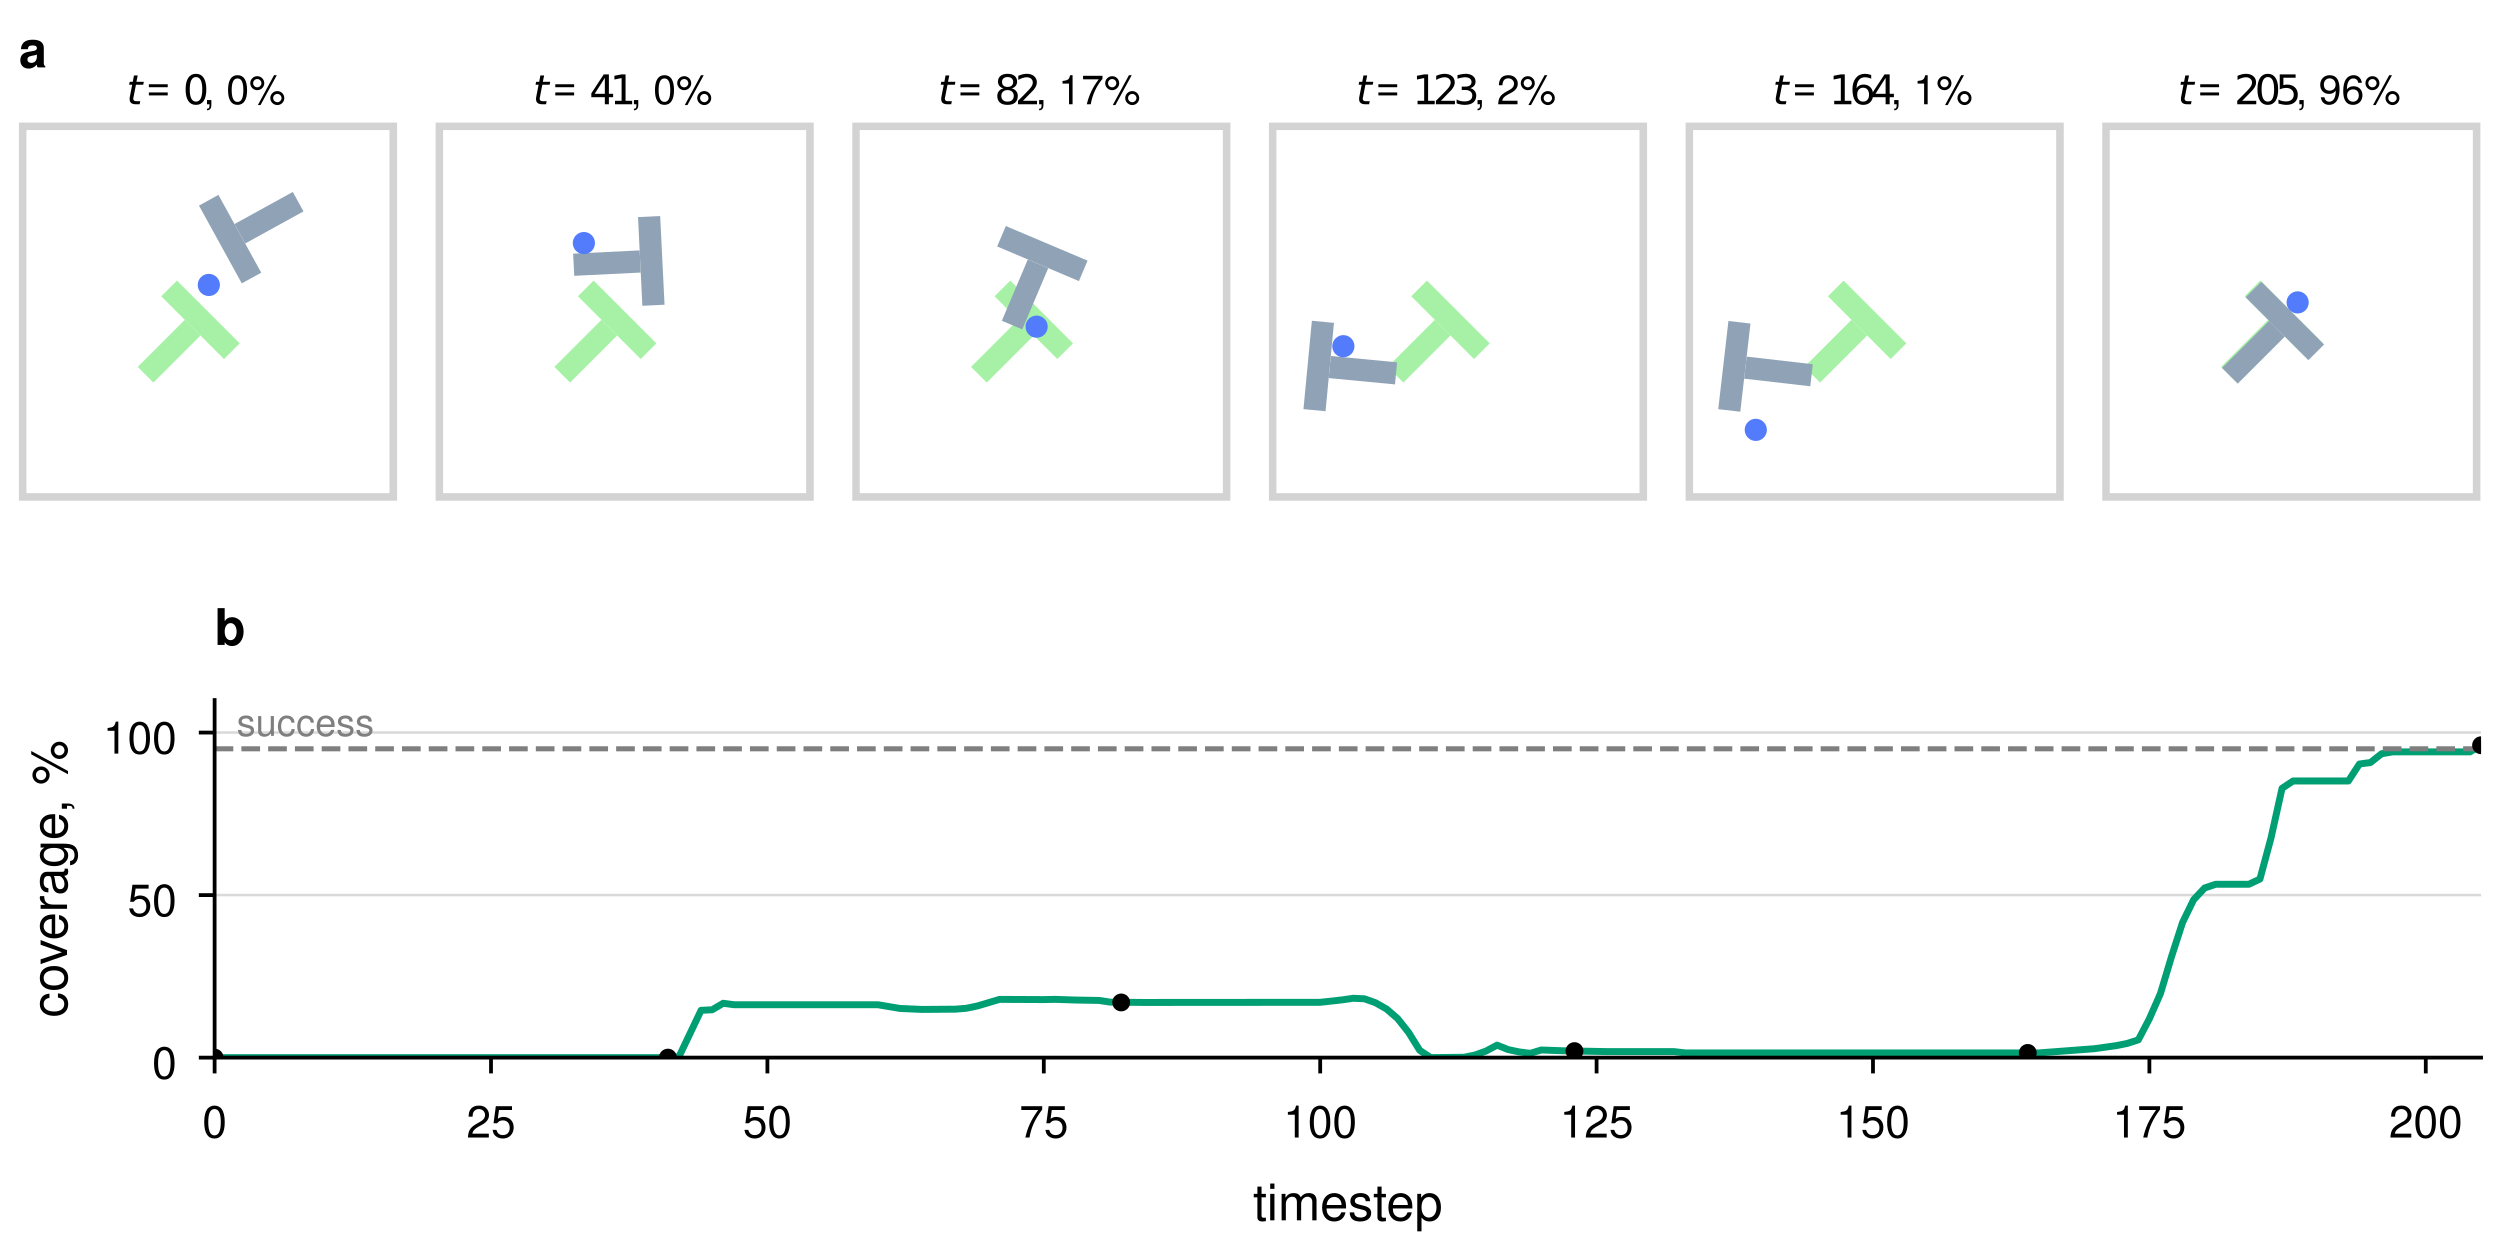
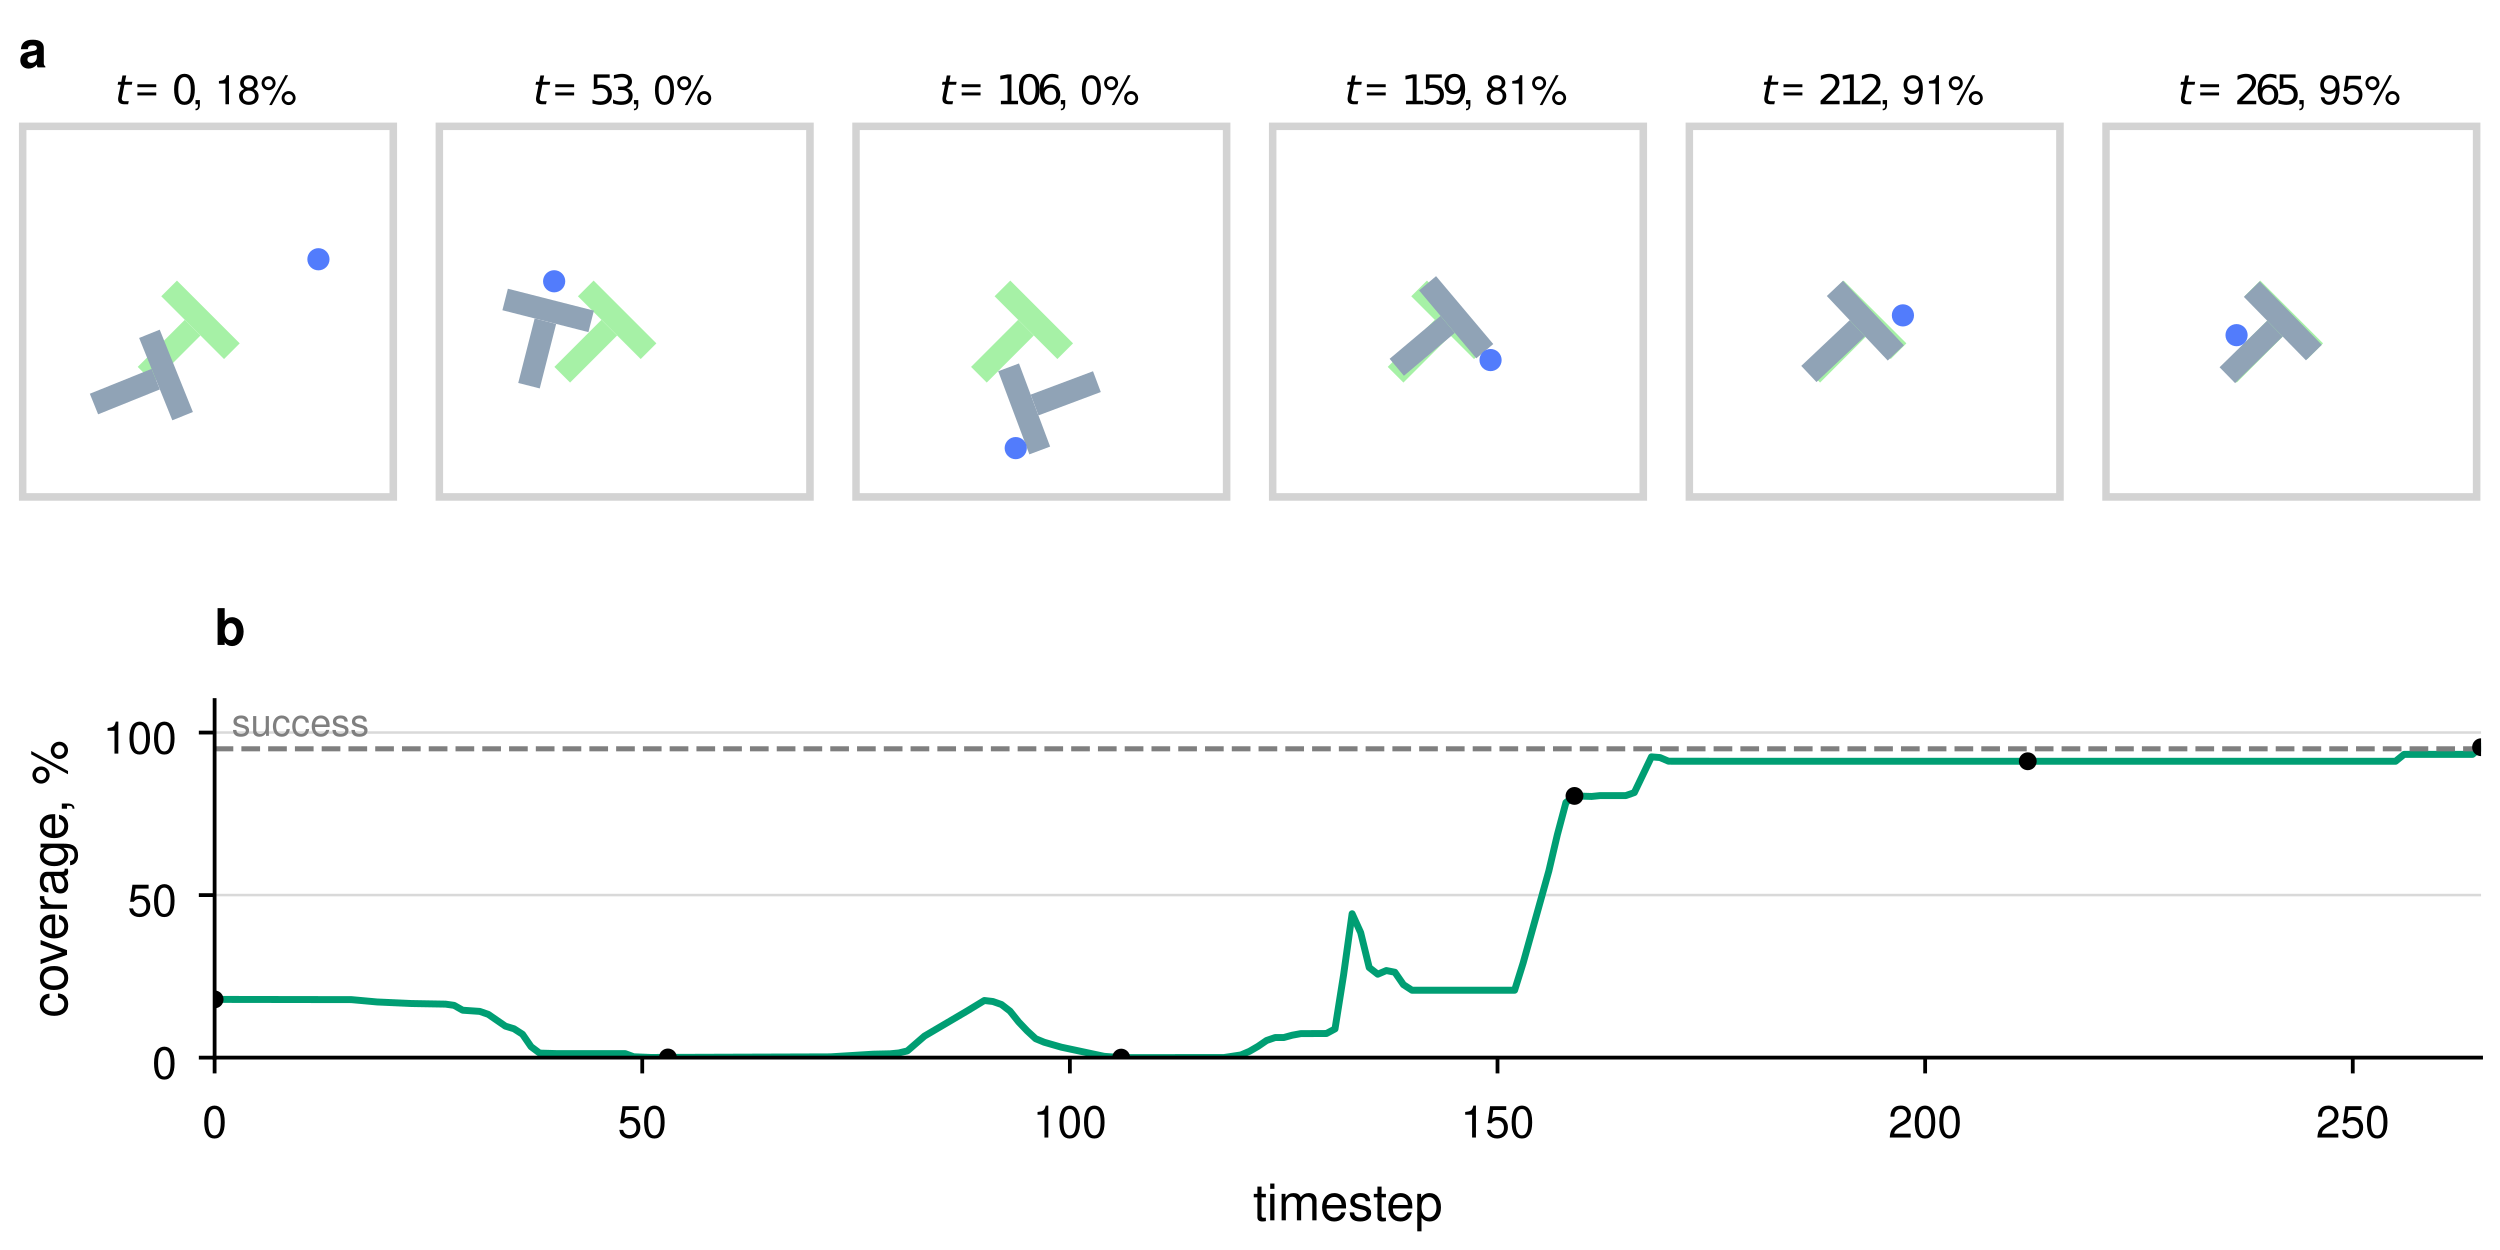
<svg xmlns="http://www.w3.org/2000/svg" xmlns:xlink="http://www.w3.org/1999/xlink" width="396pt" height="198pt" viewBox="0 0 396 198" version="1.1">
  <defs>
    <style type="text/css">*{stroke-linejoin: round; stroke-linecap: butt}</style>
  </defs>
  <g id="figure_1">
    <g id="patch_1">
      <path d="M 0 198  L 396 198  L 396 0  L 0 0  z " style="fill: #ffffff" />
    </g>
    <g id="axes_1">
      <g id="patch_2">
-         <path d="M 3.586 20.002  L 62.297 20.002  L 62.297 78.712  L 3.586 78.712  L 3.586 20.002  z " clip-path="url(#pca9423563e)" style="fill: none; stroke: #d3d3d3; stroke-width: 1.2; stroke-linejoin: miter" />
+         <path d="M 3.586 20.002  L 62.297 20.002  L 62.297 78.712  L 3.586 78.712  L 3.586 20.002  z " clip-path="url(#p9a83cc4705)" style="fill: none; stroke: #d3d3d3; stroke-width: 1.2; stroke-linejoin: miter" />
      </g>
      <g id="patch_3">
-         <path d="M 25.542 46.929  L 35.486 56.873  L 37.972 54.387  L 28.028 44.444  z " clip-path="url(#pca9423563e)" style="fill: #90ee90; opacity: 0.8" />
+         <path d="M 25.542 46.929  L 35.486 56.873  L 37.972 54.387  L 28.028 44.444  z " clip-path="url(#p9a83cc4705)" style="fill: #90ee90; opacity: 0.8" />
      </g>
      <g id="patch_4">
-         <path d="M 29.271 50.658  L 21.813 58.116  L 24.299 60.602  L 31.757 53.144  z " clip-path="url(#pca9423563e)" style="fill: #90ee90; opacity: 0.8" />
+         <path d="M 29.271 50.658  L 21.813 58.116  L 24.299 60.602  L 31.757 53.144  z " clip-path="url(#p9a83cc4705)" style="fill: #90ee90; opacity: 0.8" />
      </g>
      <g id="patch_5">
-         <path d="M 41.379 43.189  L 34.597 30.87  L 31.517 32.566  L 38.299 44.885  z " clip-path="url(#pca9423563e)" style="fill: #90a3b6" />
+         <path d="M 22.038 53.533  L 27.295 66.576  L 30.555 65.262  L 25.299 52.219  z " clip-path="url(#p9a83cc4705)" style="fill: #90a3b6" />
      </g>
      <g id="patch_6">
-         <path d="M 38.836 38.57  L 48.075 33.483  L 46.379 30.404  L 37.14 35.49  z " clip-path="url(#pca9423563e)" style="fill: #90a3b6" />
+         <path d="M 24.009 58.424  L 14.227 62.367  L 15.541 65.628  L 25.323 61.685  z " clip-path="url(#p9a83cc4705)" style="fill: #90a3b6" />
      </g>
      <g id="patch_7">
-         <path d="M 33.079 43.378  C 33.545 43.378 33.993 43.563 34.322 43.893  C 34.652 44.222 34.837 44.669 34.837 45.136  C 34.837 45.602 34.652 46.049 34.322 46.379  C 33.993 46.708 33.545 46.893 33.079 46.893  C 32.613 46.893 32.166 46.708 31.836 46.379  C 31.507 46.049 31.321 45.602 31.321 45.136  C 31.321 44.669 31.507 44.222 31.836 43.893  C 32.166 43.563 32.613 43.378 33.079 43.378  z " clip-path="url(#pca9423563e)" style="fill: #527cfc" />
+         <path d="M 50.439 39.308  C 50.905 39.308 51.353 39.494 51.682 39.823  C 52.012 40.153 52.197 40.6 52.197 41.066  C 52.197 41.532 52.012 41.98 51.682 42.309  C 51.353 42.639 50.905 42.824 50.439 42.824  C 49.973 42.824 49.526 42.639 49.196 42.309  C 48.867 41.98 48.682 41.532 48.682 41.066  C 48.682 40.6 48.867 40.153 49.196 39.823  C 49.526 39.494 49.973 39.308 50.439 39.308  z " clip-path="url(#p9a83cc4705)" style="fill: #527cfc" />
      </g>
      <g id="text_1">
-         <g transform="translate(20.0325 16.83111)">
+         <g transform="translate(18.2125 16.83111)">
          <text>
            <tspan x="0" y="-0.312" style="font-style: italic; font-size: 6.5px; font-family: 'STIXGeneral'">𝘵</tspan>
            <tspan x="3.191" y="-0.312" style="font-size: 6.5px; font-family: 'STIXGeneral'">=</tspan>
            <tspan x="8.944" y="-0.312" style="font-size: 6.5px; font-family: 'STIXGeneral'">𝟢</tspan>
            <tspan x="12.194" y="-0.312" style="font-size: 6.5px; font-family: 'Helvetica Neue'">,</tspan>
            <tspan x="14.001" y="-0.312" style="font-size: 6.5px; font-family: 'Helvetica Neue'"> </tspan>
-             <tspan x="15.808" y="-0.312" style="font-size: 6.5px; font-family: 'Helvetica Neue'">0</tspan>
-             <tspan x="19.422" y="-0.312" style="font-size: 6.5px; font-family: 'Helvetica Neue'">%</tspan>
+             <tspan x="15.808" y="-0.312" style="font-size: 6.5px; font-family: 'Helvetica Neue'">1</tspan>
+             <tspan x="19.422" y="-0.312" style="font-size: 6.5px; font-family: 'Helvetica Neue'">8</tspan>
+             <tspan x="23.036" y="-0.312" style="font-size: 6.5px; font-family: 'Helvetica Neue'">%</tspan>
          </text>
        </g>
      </g>
      <g id="text_2">
        <text style="font-weight: 700; font-size: 8px; font-family: 'Helvetica Neue', 'Helvetica', 'Arial', 'TeX Gyre Heros', 'Nimbus Sans', 'Liberation Sans', 'DejaVu Sans', sans-serif; text-anchor: start" x="3" y="10.68" transform="rotate(-0 3.00024 10.6796)">a</text>
      </g>
    </g>
    <g id="axes_2">
      <g id="patch_8">
-         <path d="M 69.586 20.002  L 128.297 20.002  L 128.297 78.712  L 69.586 78.712  L 69.586 20.002  z " clip-path="url(#pe892920ac5)" style="fill: none; stroke: #d3d3d3; stroke-width: 1.2; stroke-linejoin: miter" />
+         <path d="M 69.586 20.002  L 128.297 20.002  L 128.297 78.712  L 69.586 78.712  L 69.586 20.002  z " clip-path="url(#pa6462fbc14)" style="fill: none; stroke: #d3d3d3; stroke-width: 1.2; stroke-linejoin: miter" />
      </g>
      <g id="patch_9">
-         <path d="M 91.542 46.929  L 101.486 56.873  L 103.972 54.387  L 94.028 44.444  z " clip-path="url(#pe892920ac5)" style="fill: #90ee90; opacity: 0.8" />
+         <path d="M 91.542 46.929  L 101.486 56.873  L 103.972 54.387  L 94.028 44.444  z " clip-path="url(#pa6462fbc14)" style="fill: #90ee90; opacity: 0.8" />
      </g>
      <g id="patch_10">
-         <path d="M 95.271 50.658  L 87.813 58.116  L 90.299 60.602  L 97.757 53.144  z " clip-path="url(#pe892920ac5)" style="fill: #90ee90; opacity: 0.8" />
+         <path d="M 95.271 50.658  L 87.813 58.116  L 90.299 60.602  L 97.757 53.144  z " clip-path="url(#pa6462fbc14)" style="fill: #90ee90; opacity: 0.8" />
      </g>
      <g id="patch_11">
-         <path d="M 101.062 34.395  L 101.751 48.44  L 105.263 48.268  L 104.573 34.222  z " clip-path="url(#pe892920ac5)" style="fill: #90a3b6" />
+         <path d="M 79.579 49.141  L 93.207 52.611  L 94.074 49.204  L 80.447 45.734  z " clip-path="url(#pa6462fbc14)" style="fill: #90a3b6" />
      </g>
      <g id="patch_12">
-         <path d="M 101.32 39.662  L 90.786 40.178  L 90.959 43.69  L 101.493 43.173  z " clip-path="url(#pe892920ac5)" style="fill: #90a3b6" />
+         <path d="M 84.689 50.442  L 82.087 60.663  L 85.494 61.53  L 88.096 51.31  z " clip-path="url(#pa6462fbc14)" style="fill: #90a3b6" />
      </g>
      <g id="patch_13">
-         <path d="M 92.486 36.743  C 92.952 36.743 93.399 36.928 93.729 37.258  C 94.059 37.588 94.244 38.035 94.244 38.501  C 94.244 38.967 94.059 39.414 93.729 39.744  C 93.399 40.073 92.952 40.259 92.486 40.259  C 92.02 40.259 91.573 40.073 91.243 39.744  C 90.913 39.414 90.728 38.967 90.728 38.501  C 90.728 38.035 90.913 37.588 91.243 37.258  C 91.573 36.928 92.02 36.743 92.486 36.743  z " clip-path="url(#pe892920ac5)" style="fill: #527cfc" />
+         <path d="M 87.778 42.798  C 88.244 42.798 88.692 42.983 89.021 43.312  C 89.351 43.642 89.536 44.089 89.536 44.555  C 89.536 45.022 89.351 45.469 89.021 45.798  C 88.692 46.128 88.244 46.313 87.778 46.313  C 87.312 46.313 86.865 46.128 86.535 45.798  C 86.206 45.469 86.02 45.022 86.02 44.555  C 86.02 44.089 86.206 43.642 86.535 43.312  C 86.865 42.983 87.312 42.798 87.778 42.798  z " clip-path="url(#pa6462fbc14)" style="fill: #527cfc" />
      </g>
      <g id="text_3">
        <g transform="translate(84.4075 16.83111)">
          <text>
            <tspan x="0" y="-0.312" style="font-style: italic; font-size: 6.5px; font-family: 'STIXGeneral'">𝘵</tspan>
            <tspan x="3.191" y="-0.312" style="font-size: 6.5px; font-family: 'STIXGeneral'">=</tspan>
-             <tspan x="8.944" y="-0.312" style="font-size: 6.5px; font-family: 'STIXGeneral'">𝟦</tspan>
-             <tspan x="12.194" y="-0.312" style="font-size: 6.5px; font-family: 'STIXGeneral'">𝟣</tspan>
+             <tspan x="8.944" y="-0.312" style="font-size: 6.5px; font-family: 'STIXGeneral'">𝟧</tspan>
+             <tspan x="12.194" y="-0.312" style="font-size: 6.5px; font-family: 'STIXGeneral'">𝟥</tspan>
            <tspan x="15.444" y="-0.312" style="font-size: 6.5px; font-family: 'Helvetica Neue'">,</tspan>
            <tspan x="17.251" y="-0.312" style="font-size: 6.5px; font-family: 'Helvetica Neue'"> </tspan>
            <tspan x="19.058" y="-0.312" style="font-size: 6.5px; font-family: 'Helvetica Neue'">0</tspan>
            <tspan x="22.672" y="-0.312" style="font-size: 6.5px; font-family: 'Helvetica Neue'">%</tspan>
          </text>
        </g>
      </g>
    </g>
    <g id="axes_3">
      <g id="patch_14">
-         <path d="M 135.586 20.002  L 194.297 20.002  L 194.297 78.712  L 135.586 78.712  L 135.586 20.002  z " clip-path="url(#pd19738feb8)" style="fill: none; stroke: #d3d3d3; stroke-width: 1.2; stroke-linejoin: miter" />
+         <path d="M 135.586 20.002  L 194.297 20.002  L 194.297 78.712  L 135.586 78.712  L 135.586 20.002  z " clip-path="url(#p8f85fb3f37)" style="fill: none; stroke: #d3d3d3; stroke-width: 1.2; stroke-linejoin: miter" />
      </g>
      <g id="patch_15">
-         <path d="M 157.542 46.929  L 167.486 56.873  L 169.972 54.387  L 160.028 44.444  z " clip-path="url(#pd19738feb8)" style="fill: #90ee90; opacity: 0.8" />
+         <path d="M 157.542 46.929  L 167.486 56.873  L 169.972 54.387  L 160.028 44.444  z " clip-path="url(#p8f85fb3f37)" style="fill: #90ee90; opacity: 0.8" />
      </g>
      <g id="patch_16">
-         <path d="M 161.271 50.658  L 153.813 58.116  L 156.299 60.602  L 163.757 53.144  z " clip-path="url(#pd19738feb8)" style="fill: #90ee90; opacity: 0.8" />
+         <path d="M 161.271 50.658  L 153.813 58.116  L 156.299 60.602  L 163.757 53.144  z " clip-path="url(#p8f85fb3f37)" style="fill: #90ee90; opacity: 0.8" />
      </g>
      <g id="patch_17">
-         <path d="M 157.95 39.04  L 170.899 44.525  L 172.27 41.288  L 159.321 35.803  z " clip-path="url(#pd19738feb8)" style="fill: #90a3b6" />
+         <path d="M 166.343 70.737  L 161.407 57.569  L 158.115 58.803  L 163.051 71.971  z " clip-path="url(#p8f85fb3f37)" style="fill: #90a3b6" />
      </g>
      <g id="patch_18">
-         <path d="M 162.806 41.097  L 158.692 50.808  L 161.929 52.179  L 166.043 42.468  z " clip-path="url(#pd19738feb8)" style="fill: #90a3b6" />
+         <path d="M 164.492 65.799  L 174.367 62.097  L 173.133 58.805  L 163.258 62.507  z " clip-path="url(#p8f85fb3f37)" style="fill: #90a3b6" />
      </g>
      <g id="patch_19">
-         <path d="M 164.2 49.986  C 164.666 49.986 165.113 50.172 165.443 50.501  C 165.772 50.831 165.958 51.278 165.958 51.744  C 165.958 52.21 165.772 52.658 165.443 52.987  C 165.113 53.317 164.666 53.502 164.2 53.502  C 163.734 53.502 163.287 53.317 162.957 52.987  C 162.627 52.658 162.442 52.21 162.442 51.744  C 162.442 51.278 162.627 50.831 162.957 50.501  C 163.287 50.172 163.734 49.986 164.2 49.986  z " clip-path="url(#pd19738feb8)" style="fill: #527cfc" />
+         <path d="M 160.892 69.224  C 161.358 69.224 161.805 69.409 162.135 69.739  C 162.465 70.068 162.65 70.516 162.65 70.982  C 162.65 71.448 162.465 71.895 162.135 72.225  C 161.805 72.554 161.358 72.74 160.892 72.74  C 160.426 72.74 159.979 72.554 159.649 72.225  C 159.32 71.895 159.134 71.448 159.134 70.982  C 159.134 70.516 159.32 70.068 159.649 69.739  C 159.979 69.409 160.426 69.224 160.892 69.224  z " clip-path="url(#p8f85fb3f37)" style="fill: #527cfc" />
      </g>
      <g id="text_4">
-         <g transform="translate(148.5875 16.83111)">
-           <text>
-             <tspan x="0" y="-0.312" style="font-style: italic; font-size: 6.5px; font-family: 'STIXGeneral'">𝘵</tspan>
-             <tspan x="3.191" y="-0.312" style="font-size: 6.5px; font-family: 'STIXGeneral'">=</tspan>
-             <tspan x="8.944" y="-0.312" style="font-size: 6.5px; font-family: 'STIXGeneral'">𝟪</tspan>
-             <tspan x="12.194" y="-0.312" style="font-size: 6.5px; font-family: 'STIXGeneral'">𝟤</tspan>
-             <tspan x="15.444" y="-0.312" style="font-size: 6.5px; font-family: 'Helvetica Neue'">,</tspan>
-             <tspan x="17.251" y="-0.312" style="font-size: 6.5px; font-family: 'Helvetica Neue'"> </tspan>
-             <tspan x="19.058" y="-0.312" style="font-size: 6.5px; font-family: 'Helvetica Neue'">1</tspan>
-             <tspan x="22.672" y="-0.312" style="font-size: 6.5px; font-family: 'Helvetica Neue'">7</tspan>
-             <tspan x="26.286" y="-0.312" style="font-size: 6.5px; font-family: 'Helvetica Neue'">%</tspan>
+         <g transform="translate(148.7825 16.83111)">
+           <text>
+             <tspan x="0" y="-0.312" style="font-style: italic; font-size: 6.5px; font-family: 'STIXGeneral'">𝘵</tspan>
+             <tspan x="3.191" y="-0.312" style="font-size: 6.5px; font-family: 'STIXGeneral'">=</tspan>
+             <tspan x="8.944" y="-0.312" style="font-size: 6.5px; font-family: 'STIXGeneral'">𝟣</tspan>
+             <tspan x="12.194" y="-0.312" style="font-size: 6.5px; font-family: 'STIXGeneral'">𝟢</tspan>
+             <tspan x="15.444" y="-0.312" style="font-size: 6.5px; font-family: 'STIXGeneral'">𝟨</tspan>
+             <tspan x="18.694" y="-0.312" style="font-size: 6.5px; font-family: 'Helvetica Neue'">,</tspan>
+             <tspan x="20.501" y="-0.312" style="font-size: 6.5px; font-family: 'Helvetica Neue'"> </tspan>
+             <tspan x="22.308" y="-0.312" style="font-size: 6.5px; font-family: 'Helvetica Neue'">0</tspan>
+             <tspan x="25.922" y="-0.312" style="font-size: 6.5px; font-family: 'Helvetica Neue'">%</tspan>
          </text>
        </g>
      </g>
    </g>
    <g id="axes_4">
      <g id="patch_20">
-         <path d="M 201.586 20.002  L 260.297 20.002  L 260.297 78.712  L 201.586 78.712  L 201.586 20.002  z " clip-path="url(#pb9e0d90ae1)" style="fill: none; stroke: #d3d3d3; stroke-width: 1.2; stroke-linejoin: miter" />
+         <path d="M 201.586 20.002  L 260.297 20.002  L 260.297 78.712  L 201.586 78.712  L 201.586 20.002  z " clip-path="url(#pf505c60547)" style="fill: none; stroke: #d3d3d3; stroke-width: 1.2; stroke-linejoin: miter" />
      </g>
      <g id="patch_21">
-         <path d="M 223.542 46.929  L 233.486 56.873  L 235.972 54.387  L 226.028 44.444  z " clip-path="url(#pb9e0d90ae1)" style="fill: #90ee90; opacity: 0.8" />
+         <path d="M 223.542 46.929  L 233.486 56.873  L 235.972 54.387  L 226.028 44.444  z " clip-path="url(#pf505c60547)" style="fill: #90ee90; opacity: 0.8" />
      </g>
      <g id="patch_22">
-         <path d="M 227.271 50.658  L 219.813 58.116  L 222.299 60.602  L 229.757 53.144  z " clip-path="url(#pb9e0d90ae1)" style="fill: #90ee90; opacity: 0.8" />
+         <path d="M 227.271 50.658  L 219.813 58.116  L 222.299 60.602  L 229.757 53.144  z " clip-path="url(#pf505c60547)" style="fill: #90ee90; opacity: 0.8" />
      </g>
      <g id="patch_23">
-         <path d="M 209.966 65.14  L 211.301 51.141  L 207.802 50.807  L 206.467 64.806  z " clip-path="url(#pb9e0d90ae1)" style="fill: #90a3b6" />
+         <path d="M 224.784 46.007  L 233.844 56.762  L 236.533 54.497  L 227.473 43.742  z " clip-path="url(#pf505c60547)" style="fill: #90a3b6" />
      </g>
      <g id="patch_24">
-         <path d="M 210.467 59.89  L 220.966 60.891  L 221.3 57.392  L 210.801 56.39  z " clip-path="url(#pb9e0d90ae1)" style="fill: #90a3b6" />
+         <path d="M 228.182 50.04  L 220.115 56.835  L 222.38 59.524  L 230.447 52.729  z " clip-path="url(#pf505c60547)" style="fill: #90a3b6" />
      </g>
      <g id="patch_25">
-         <path d="M 212.789 53.081  C 213.256 53.081 213.703 53.267 214.032 53.596  C 214.362 53.926 214.547 54.373 214.547 54.839  C 214.547 55.305 214.362 55.753 214.032 56.082  C 213.703 56.412 213.256 56.597 212.789 56.597  C 212.323 56.597 211.876 56.412 211.546 56.082  C 211.217 55.753 211.032 55.305 211.032 54.839  C 211.032 54.373 211.217 53.926 211.546 53.596  C 211.876 53.267 212.323 53.081 212.789 53.081  z " clip-path="url(#pb9e0d90ae1)" style="fill: #527cfc" />
+         <path d="M 236.104 55.276  C 236.57 55.276 237.017 55.461 237.347 55.791  C 237.676 56.121 237.861 56.568 237.861 57.034  C 237.861 57.5 237.676 57.947 237.347 58.277  C 237.017 58.607 236.57 58.792 236.104 58.792  C 235.637 58.792 235.19 58.607 234.861 58.277  C 234.531 57.947 234.346 57.5 234.346 57.034  C 234.346 56.568 234.531 56.121 234.861 55.791  C 235.19 55.461 235.637 55.276 236.104 55.276  z " clip-path="url(#pf505c60547)" style="fill: #527cfc" />
      </g>
      <g id="text_5">
-         <g transform="translate(214.7825 16.83111)">
+         <g transform="translate(212.9625 16.83111)">
          <text>
            <tspan x="0" y="-0.312" style="font-style: italic; font-size: 6.5px; font-family: 'STIXGeneral'">𝘵</tspan>
            <tspan x="3.191" y="-0.312" style="font-size: 6.5px; font-family: 'STIXGeneral'">=</tspan>
            <tspan x="8.944" y="-0.312" style="font-size: 6.5px; font-family: 'STIXGeneral'">𝟣</tspan>
-             <tspan x="12.194" y="-0.312" style="font-size: 6.5px; font-family: 'STIXGeneral'">𝟤</tspan>
-             <tspan x="15.444" y="-0.312" style="font-size: 6.5px; font-family: 'STIXGeneral'">𝟥</tspan>
+             <tspan x="12.194" y="-0.312" style="font-size: 6.5px; font-family: 'STIXGeneral'">𝟧</tspan>
+             <tspan x="15.444" y="-0.312" style="font-size: 6.5px; font-family: 'STIXGeneral'">𝟫</tspan>
            <tspan x="18.694" y="-0.312" style="font-size: 6.5px; font-family: 'Helvetica Neue'">,</tspan>
            <tspan x="20.501" y="-0.312" style="font-size: 6.5px; font-family: 'Helvetica Neue'"> </tspan>
-             <tspan x="22.308" y="-0.312" style="font-size: 6.5px; font-family: 'Helvetica Neue'">2</tspan>
-             <tspan x="25.922" y="-0.312" style="font-size: 6.5px; font-family: 'Helvetica Neue'">%</tspan>
+             <tspan x="22.308" y="-0.312" style="font-size: 6.5px; font-family: 'Helvetica Neue'">8</tspan>
+             <tspan x="25.922" y="-0.312" style="font-size: 6.5px; font-family: 'Helvetica Neue'">1</tspan>
+             <tspan x="29.536" y="-0.312" style="font-size: 6.5px; font-family: 'Helvetica Neue'">%</tspan>
          </text>
        </g>
      </g>
    </g>
    <g id="axes_5">
      <g id="patch_26">
-         <path d="M 267.586 20.002  L 326.297 20.002  L 326.297 78.712  L 267.586 78.712  L 267.586 20.002  z " clip-path="url(#p9701c58a15)" style="fill: none; stroke: #d3d3d3; stroke-width: 1.2; stroke-linejoin: miter" />
+         <path d="M 267.586 20.002  L 326.297 20.002  L 326.297 78.712  L 267.586 78.712  L 267.586 20.002  z " clip-path="url(#p8591346101)" style="fill: none; stroke: #d3d3d3; stroke-width: 1.2; stroke-linejoin: miter" />
      </g>
      <g id="patch_27">
-         <path d="M 289.542 46.929  L 299.486 56.873  L 301.972 54.387  L 292.028 44.444  z " clip-path="url(#p9701c58a15)" style="fill: #90ee90; opacity: 0.8" />
+         <path d="M 289.542 46.929  L 299.486 56.873  L 301.972 54.387  L 292.028 44.444  z " clip-path="url(#p8591346101)" style="fill: #90ee90; opacity: 0.8" />
      </g>
      <g id="patch_28">
-         <path d="M 293.271 50.658  L 285.813 58.116  L 288.299 60.602  L 295.757 53.144  z " clip-path="url(#p9701c58a15)" style="fill: #90ee90; opacity: 0.8" />
+         <path d="M 293.271 50.658  L 285.813 58.116  L 288.299 60.602  L 295.757 53.144  z " clip-path="url(#p8591346101)" style="fill: #90ee90; opacity: 0.8" />
      </g>
      <g id="patch_29">
-         <path d="M 275.664 65.217  L 277.276 51.248  L 273.784 50.845  L 272.171 64.814  z " clip-path="url(#p9701c58a15)" style="fill: #90a3b6" />
+         <path d="M 289.366 46.887  L 299.019 57.113  L 301.576 54.7  L 291.923 44.474  z " clip-path="url(#p8591346101)" style="fill: #90a3b6" />
      </g>
      <g id="patch_30">
-         <path d="M 276.268 59.979  L 286.746 61.188  L 287.149 57.695  L 276.671 56.486  z " clip-path="url(#p9701c58a15)" style="fill: #90a3b6" />
+         <path d="M 292.986 50.722  L 285.316 57.961  L 287.729 60.518  L 295.399 53.278  z " clip-path="url(#p8591346101)" style="fill: #90a3b6" />
      </g>
      <g id="patch_31">
-         <path d="M 278.118 66.332  C 278.585 66.332 279.032 66.517 279.361 66.847  C 279.691 67.177 279.876 67.624 279.876 68.09  C 279.876 68.556 279.691 69.003 279.361 69.333  C 279.032 69.663 278.585 69.848 278.118 69.848  C 277.652 69.848 277.205 69.663 276.875 69.333  C 276.546 69.003 276.361 68.556 276.361 68.09  C 276.361 67.624 276.546 67.177 276.875 66.847  C 277.205 66.517 277.652 66.332 278.118 66.332  z " clip-path="url(#p9701c58a15)" style="fill: #527cfc" />
+         <path d="M 301.423 48.198  C 301.889 48.198 302.336 48.383 302.666 48.712  C 302.995 49.042 303.18 49.489 303.18 49.955  C 303.18 50.422 302.995 50.869 302.666 51.198  C 302.336 51.528 301.889 51.713 301.423 51.713  C 300.957 51.713 300.509 51.528 300.18 51.198  C 299.85 50.869 299.665 50.422 299.665 49.955  C 299.665 49.489 299.85 49.042 300.18 48.712  C 300.509 48.383 300.957 48.198 301.423 48.198  z " clip-path="url(#p8591346101)" style="fill: #527cfc" />
      </g>
      <g id="text_6">
-         <g transform="translate(280.7825 16.83111)">
-           <text>
-             <tspan x="0" y="-0.312" style="font-style: italic; font-size: 6.5px; font-family: 'STIXGeneral'">𝘵</tspan>
-             <tspan x="3.191" y="-0.312" style="font-size: 6.5px; font-family: 'STIXGeneral'">=</tspan>
-             <tspan x="8.944" y="-0.312" style="font-size: 6.5px; font-family: 'STIXGeneral'">𝟣</tspan>
-             <tspan x="12.194" y="-0.312" style="font-size: 6.5px; font-family: 'STIXGeneral'">𝟨</tspan>
-             <tspan x="15.444" y="-0.312" style="font-size: 6.5px; font-family: 'STIXGeneral'">𝟦</tspan>
+         <g transform="translate(278.9625 16.83111)">
+           <text>
+             <tspan x="0" y="-0.312" style="font-style: italic; font-size: 6.5px; font-family: 'STIXGeneral'">𝘵</tspan>
+             <tspan x="3.191" y="-0.312" style="font-size: 6.5px; font-family: 'STIXGeneral'">=</tspan>
+             <tspan x="8.944" y="-0.312" style="font-size: 6.5px; font-family: 'STIXGeneral'">𝟤</tspan>
+             <tspan x="12.194" y="-0.312" style="font-size: 6.5px; font-family: 'STIXGeneral'">𝟣</tspan>
+             <tspan x="15.444" y="-0.312" style="font-size: 6.5px; font-family: 'STIXGeneral'">𝟤</tspan>
            <tspan x="18.694" y="-0.312" style="font-size: 6.5px; font-family: 'Helvetica Neue'">,</tspan>
            <tspan x="20.501" y="-0.312" style="font-size: 6.5px; font-family: 'Helvetica Neue'"> </tspan>
-             <tspan x="22.308" y="-0.312" style="font-size: 6.5px; font-family: 'Helvetica Neue'">1</tspan>
-             <tspan x="25.922" y="-0.312" style="font-size: 6.5px; font-family: 'Helvetica Neue'">%</tspan>
+             <tspan x="22.308" y="-0.312" style="font-size: 6.5px; font-family: 'Helvetica Neue'">9</tspan>
+             <tspan x="25.922" y="-0.312" style="font-size: 6.5px; font-family: 'Helvetica Neue'">1</tspan>
+             <tspan x="29.536" y="-0.312" style="font-size: 6.5px; font-family: 'Helvetica Neue'">%</tspan>
          </text>
        </g>
      </g>
    </g>
    <g id="axes_6">
      <g id="patch_32">
-         <path d="M 333.586 20.002  L 392.297 20.002  L 392.297 78.712  L 333.586 78.712  L 333.586 20.002  z " clip-path="url(#p1e7764f693)" style="fill: none; stroke: #d3d3d3; stroke-width: 1.2; stroke-linejoin: miter" />
+         <path d="M 333.586 20.002  L 392.297 20.002  L 392.297 78.712  L 333.586 78.712  L 333.586 20.002  z " clip-path="url(#p95cd5bb6c8)" style="fill: none; stroke: #d3d3d3; stroke-width: 1.2; stroke-linejoin: miter" />
      </g>
      <g id="patch_33">
-         <path d="M 355.542 46.929  L 365.486 56.873  L 367.972 54.387  L 358.028 44.444  z " clip-path="url(#p1e7764f693)" style="fill: #90ee90; opacity: 0.8" />
+         <path d="M 355.542 46.929  L 365.486 56.873  L 367.972 54.387  L 358.028 44.444  z " clip-path="url(#p95cd5bb6c8)" style="fill: #90ee90; opacity: 0.8" />
      </g>
      <g id="patch_34">
-         <path d="M 359.271 50.658  L 351.813 58.116  L 354.299 60.602  L 361.757 53.144  z " clip-path="url(#p1e7764f693)" style="fill: #90ee90; opacity: 0.8" />
+         <path d="M 359.271 50.658  L 351.813 58.116  L 354.299 60.602  L 361.757 53.144  z " clip-path="url(#p95cd5bb6c8)" style="fill: #90ee90; opacity: 0.8" />
      </g>
      <g id="patch_35">
-         <path d="M 355.711 47.097  L 365.646 57.05  L 368.134 54.566  L 358.2 44.614  z " clip-path="url(#p1e7764f693)" style="fill: #90a3b6" />
+         <path d="M 355.428 47.029  L 365.264 57.078  L 367.777 54.619  L 357.94 44.569  z " clip-path="url(#p95cd5bb6c8)" style="fill: #90a3b6" />
      </g>
      <g id="patch_36">
-         <path d="M 359.437 50.829  L 351.972 58.28  L 354.456 60.768  L 361.92 53.318  z " clip-path="url(#p1e7764f693)" style="fill: #90a3b6" />
+         <path d="M 359.116 50.797  L 351.579 58.175  L 354.039 60.687  L 361.576 53.309  z " clip-path="url(#p95cd5bb6c8)" style="fill: #90a3b6" />
      </g>
      <g id="patch_37">
-         <path d="M 363.948 46.143  C 364.414 46.143 364.861 46.328 365.191 46.658  C 365.52 46.987 365.705 47.434 365.705 47.901  C 365.705 48.367 365.52 48.814 365.191 49.143  C 364.861 49.473 364.414 49.658 363.948 49.658  C 363.481 49.658 363.034 49.473 362.705 49.143  C 362.375 48.814 362.19 48.367 362.19 47.901  C 362.19 47.434 362.375 46.987 362.705 46.658  C 363.034 46.328 363.481 46.143 363.948 46.143  z " clip-path="url(#p1e7764f693)" style="fill: #527cfc" />
+         <path d="M 354.272 51.333  C 354.738 51.333 355.185 51.518 355.515 51.847  C 355.845 52.177 356.03 52.624 356.03 53.09  C 356.03 53.556 355.845 54.004 355.515 54.333  C 355.185 54.663 354.738 54.848 354.272 54.848  C 353.806 54.848 353.359 54.663 353.029 54.333  C 352.699 54.004 352.514 53.556 352.514 53.09  C 352.514 52.624 352.699 52.177 353.029 51.847  C 353.359 51.518 353.806 51.333 354.272 51.333  z " clip-path="url(#p95cd5bb6c8)" style="fill: #527cfc" />
      </g>
      <g id="text_7">
        <g transform="translate(344.9625 16.83111)">
          <text>
            <tspan x="0" y="-0.312" style="font-style: italic; font-size: 6.5px; font-family: 'STIXGeneral'">𝘵</tspan>
            <tspan x="3.191" y="-0.312" style="font-size: 6.5px; font-family: 'STIXGeneral'">=</tspan>
            <tspan x="8.944" y="-0.312" style="font-size: 6.5px; font-family: 'STIXGeneral'">𝟤</tspan>
-             <tspan x="12.194" y="-0.312" style="font-size: 6.5px; font-family: 'STIXGeneral'">𝟢</tspan>
+             <tspan x="12.194" y="-0.312" style="font-size: 6.5px; font-family: 'STIXGeneral'">𝟨</tspan>
            <tspan x="15.444" y="-0.312" style="font-size: 6.5px; font-family: 'STIXGeneral'">𝟧</tspan>
            <tspan x="18.694" y="-0.312" style="font-size: 6.5px; font-family: 'Helvetica Neue'">,</tspan>
            <tspan x="20.501" y="-0.312" style="font-size: 6.5px; font-family: 'Helvetica Neue'"> </tspan>
            <tspan x="22.308" y="-0.312" style="font-size: 6.5px; font-family: 'Helvetica Neue'">9</tspan>
-             <tspan x="25.922" y="-0.312" style="font-size: 6.5px; font-family: 'Helvetica Neue'">6</tspan>
+             <tspan x="25.922" y="-0.312" style="font-size: 6.5px; font-family: 'Helvetica Neue'">5</tspan>
            <tspan x="29.536" y="-0.312" style="font-size: 6.5px; font-family: 'Helvetica Neue'">%</tspan>
          </text>
        </g>
      </g>
    </g>
    <g id="axes_7">
      <g id="patch_38">
        <path d="M 33.995 167.525  L 393 167.525  L 393 110.887  L 33.995 110.887  z " style="fill: #ffffff" />
      </g>
      <g id="matplotlib.axis_1">
        <g id="xtick_1">
          <g id="line2d_1">
            <defs>
-               <path id="m18621483e8" d="M 0 0  L 0 2.5  " style="stroke: #000000; stroke-width: 0.6" />
+               <path id="mc7884d5e84" d="M 0 0  L 0 2.5  " style="stroke: #000000; stroke-width: 0.6" />
            </defs>
            <g>
-               <use xlink:href="#m18621483e8" x="33.995" y="167.525" style="stroke: #000000; stroke-width: 0.6" />
+               <use xlink:href="#mc7884d5e84" x="33.995" y="167.525" style="stroke: #000000; stroke-width: 0.6" />
            </g>
          </g>
          <g id="text_8">
            <text style="font-size: 7px; font-family: 'Helvetica Neue', 'Helvetica', 'Arial', 'TeX Gyre Heros', 'Nimbus Sans', 'Liberation Sans', 'DejaVu Sans', sans-serif; text-anchor: middle" x="33.995" y="180.189" transform="rotate(-0 33.99493 180.1888)">0</text>
          </g>
        </g>
        <g id="xtick_2">
          <g id="line2d_2">
            <g>
-               <use xlink:href="#m18621483e8" x="77.776" y="167.525" style="stroke: #000000; stroke-width: 0.6" />
+               <use xlink:href="#mc7884d5e84" x="101.732" y="167.525" style="stroke: #000000; stroke-width: 0.6" />
            </g>
          </g>
          <g id="text_9">
-             <text style="font-size: 7px; font-family: 'Helvetica Neue', 'Helvetica', 'Arial', 'TeX Gyre Heros', 'Nimbus Sans', 'Liberation Sans', 'DejaVu Sans', sans-serif; text-anchor: middle" x="77.776" y="180.189" transform="rotate(-0 77.776 180.1888)">25</text>
+             <text style="font-size: 7px; font-family: 'Helvetica Neue', 'Helvetica', 'Arial', 'TeX Gyre Heros', 'Nimbus Sans', 'Liberation Sans', 'DejaVu Sans', sans-serif; text-anchor: middle" x="101.732" y="180.189" transform="rotate(-0 101.7317 180.1888)">50</text>
          </g>
        </g>
        <g id="xtick_3">
          <g id="line2d_3">
            <g>
-               <use xlink:href="#m18621483e8" x="121.557" y="167.525" style="stroke: #000000; stroke-width: 0.6" />
+               <use xlink:href="#mc7884d5e84" x="169.468" y="167.525" style="stroke: #000000; stroke-width: 0.6" />
            </g>
          </g>
          <g id="text_10">
-             <text style="font-size: 7px; font-family: 'Helvetica Neue', 'Helvetica', 'Arial', 'TeX Gyre Heros', 'Nimbus Sans', 'Liberation Sans', 'DejaVu Sans', sans-serif; text-anchor: middle" x="121.557" y="180.189" transform="rotate(-0 121.5571 180.1888)">50</text>
+             <text style="font-size: 7px; font-family: 'Helvetica Neue', 'Helvetica', 'Arial', 'TeX Gyre Heros', 'Nimbus Sans', 'Liberation Sans', 'DejaVu Sans', sans-serif; text-anchor: middle" x="169.468" y="180.189" transform="rotate(-0 169.4684 180.1888)">100</text>
          </g>
        </g>
        <g id="xtick_4">
          <g id="line2d_4">
            <g>
-               <use xlink:href="#m18621483e8" x="165.338" y="167.525" style="stroke: #000000; stroke-width: 0.6" />
+               <use xlink:href="#mc7884d5e84" x="237.205" y="167.525" style="stroke: #000000; stroke-width: 0.6" />
            </g>
          </g>
          <g id="text_11">
-             <text style="font-size: 7px; font-family: 'Helvetica Neue', 'Helvetica', 'Arial', 'TeX Gyre Heros', 'Nimbus Sans', 'Liberation Sans', 'DejaVu Sans', sans-serif; text-anchor: middle" x="165.338" y="180.189" transform="rotate(-0 165.3382 180.1888)">75</text>
+             <text style="font-size: 7px; font-family: 'Helvetica Neue', 'Helvetica', 'Arial', 'TeX Gyre Heros', 'Nimbus Sans', 'Liberation Sans', 'DejaVu Sans', sans-serif; text-anchor: middle" x="237.205" y="180.189" transform="rotate(-0 237.2052 180.1888)">150</text>
          </g>
        </g>
        <g id="xtick_5">
          <g id="line2d_5">
            <g>
-               <use xlink:href="#m18621483e8" x="209.119" y="167.525" style="stroke: #000000; stroke-width: 0.6" />
+               <use xlink:href="#mc7884d5e84" x="304.942" y="167.525" style="stroke: #000000; stroke-width: 0.6" />
            </g>
          </g>
          <g id="text_12">
-             <text style="font-size: 7px; font-family: 'Helvetica Neue', 'Helvetica', 'Arial', 'TeX Gyre Heros', 'Nimbus Sans', 'Liberation Sans', 'DejaVu Sans', sans-serif; text-anchor: middle" x="209.119" y="180.189" transform="rotate(-0 209.1192 180.1888)">100</text>
+             <text style="font-size: 7px; font-family: 'Helvetica Neue', 'Helvetica', 'Arial', 'TeX Gyre Heros', 'Nimbus Sans', 'Liberation Sans', 'DejaVu Sans', sans-serif; text-anchor: middle" x="304.942" y="180.189" transform="rotate(-0 304.942 180.1888)">200</text>
          </g>
        </g>
        <g id="xtick_6">
          <g id="line2d_6">
            <g>
-               <use xlink:href="#m18621483e8" x="252.9" y="167.525" style="stroke: #000000; stroke-width: 0.6" />
+               <use xlink:href="#mc7884d5e84" x="372.679" y="167.525" style="stroke: #000000; stroke-width: 0.6" />
            </g>
          </g>
          <g id="text_13">
-             <text style="font-size: 7px; font-family: 'Helvetica Neue', 'Helvetica', 'Arial', 'TeX Gyre Heros', 'Nimbus Sans', 'Liberation Sans', 'DejaVu Sans', sans-serif; text-anchor: middle" x="252.9" y="180.189" transform="rotate(-0 252.9003 180.1888)">125</text>
-           </g>
-         </g>
-         <g id="xtick_7">
-           <g id="line2d_7">
-             <g>
-               <use xlink:href="#m18621483e8" x="296.681" y="167.525" style="stroke: #000000; stroke-width: 0.6" />
-             </g>
-           </g>
-           <g id="text_14">
-             <text style="font-size: 7px; font-family: 'Helvetica Neue', 'Helvetica', 'Arial', 'TeX Gyre Heros', 'Nimbus Sans', 'Liberation Sans', 'DejaVu Sans', sans-serif; text-anchor: middle" x="296.681" y="180.189" transform="rotate(-0 296.6814 180.1888)">150</text>
-           </g>
-         </g>
-         <g id="xtick_8">
-           <g id="line2d_8">
-             <g>
-               <use xlink:href="#m18621483e8" x="340.462" y="167.525" style="stroke: #000000; stroke-width: 0.6" />
-             </g>
-           </g>
-           <g id="text_15">
-             <text style="font-size: 7px; font-family: 'Helvetica Neue', 'Helvetica', 'Arial', 'TeX Gyre Heros', 'Nimbus Sans', 'Liberation Sans', 'DejaVu Sans', sans-serif; text-anchor: middle" x="340.462" y="180.189" transform="rotate(-0 340.4625 180.1888)">175</text>
-           </g>
-         </g>
-         <g id="xtick_9">
-           <g id="line2d_9">
-             <g>
-               <use xlink:href="#m18621483e8" x="384.244" y="167.525" style="stroke: #000000; stroke-width: 0.6" />
-             </g>
-           </g>
-           <g id="text_16">
-             <text style="font-size: 7px; font-family: 'Helvetica Neue', 'Helvetica', 'Arial', 'TeX Gyre Heros', 'Nimbus Sans', 'Liberation Sans', 'DejaVu Sans', sans-serif; text-anchor: middle" x="384.244" y="180.189" transform="rotate(-0 384.2435 180.1888)">200</text>
-           </g>
-         </g>
-         <g id="text_17">
+             <text style="font-size: 7px; font-family: 'Helvetica Neue', 'Helvetica', 'Arial', 'TeX Gyre Heros', 'Nimbus Sans', 'Liberation Sans', 'DejaVu Sans', sans-serif; text-anchor: middle" x="372.679" y="180.189" transform="rotate(-0 372.6787 180.1888)">250</text>
+           </g>
+         </g>
+         <g id="text_14">
          <text style="font-size: 8px; font-family: 'Helvetica Neue', 'Helvetica', 'Arial', 'TeX Gyre Heros', 'Nimbus Sans', 'Liberation Sans', 'DejaVu Sans', sans-serif; text-anchor: middle" x="213.497" y="193.296" transform="rotate(-0 213.4973 193.2958)">timestep</text>
        </g>
      </g>
      <g id="matplotlib.axis_2">
        <g id="ytick_1">
+           <g id="line2d_7">
+             <path d="M 33.995 167.525  L 393 167.525  " clip-path="url(#pd7e3205c56)" style="fill: none; stroke: #d9d9d9; stroke-width: 0.4; stroke-linecap: square" />
+           </g>
+           <g id="line2d_8">
+             <defs>
+               <path id="m594842643f" d="M 0 0  L -2.5 0  " style="stroke: #000000; stroke-width: 0.6" />
+             </defs>
+             <g>
+               <use xlink:href="#m594842643f" x="33.995" y="167.525" style="stroke: #000000; stroke-width: 0.6" />
+             </g>
+           </g>
+           <g id="text_15">
+             <text style="font-size: 7px; font-family: 'Helvetica Neue', 'Helvetica', 'Arial', 'TeX Gyre Heros', 'Nimbus Sans', 'Liberation Sans', 'DejaVu Sans', sans-serif; text-anchor: end" x="27.995" y="170.857" transform="rotate(-0 27.99493 170.8568)">0</text>
+           </g>
+         </g>
+         <g id="ytick_2">
+           <g id="line2d_9">
+             <path d="M 33.995 141.78  L 393 141.78  " clip-path="url(#pd7e3205c56)" style="fill: none; stroke: #d9d9d9; stroke-width: 0.4; stroke-linecap: square" />
+           </g>
          <g id="line2d_10">
-             <path d="M 33.995 167.525  L 393 167.525  " clip-path="url(#p26ad08aeb2)" style="fill: none; stroke: #d9d9d9; stroke-width: 0.4; stroke-linecap: square" />
-           </g>
+             <g>
+               <use xlink:href="#m594842643f" x="33.995" y="141.78" style="stroke: #000000; stroke-width: 0.6" />
+             </g>
+           </g>
+           <g id="text_16">
+             <text style="font-size: 7px; font-family: 'Helvetica Neue', 'Helvetica', 'Arial', 'TeX Gyre Heros', 'Nimbus Sans', 'Liberation Sans', 'DejaVu Sans', sans-serif; text-anchor: end" x="27.995" y="145.112" transform="rotate(-0 27.99493 145.1124)">50</text>
+           </g>
+         </g>
+         <g id="ytick_3">
          <g id="line2d_11">
-             <defs>
-               <path id="m862ff5c6f1" d="M 0 0  L -2.5 0  " style="stroke: #000000; stroke-width: 0.6" />
-             </defs>
-             <g>
-               <use xlink:href="#m862ff5c6f1" x="33.995" y="167.525" style="stroke: #000000; stroke-width: 0.6" />
-             </g>
-           </g>
-           <g id="text_18">
-             <text style="font-size: 7px; font-family: 'Helvetica Neue', 'Helvetica', 'Arial', 'TeX Gyre Heros', 'Nimbus Sans', 'Liberation Sans', 'DejaVu Sans', sans-serif; text-anchor: end" x="27.995" y="170.857" transform="rotate(-0 27.99493 170.8568)">0</text>
-           </g>
-         </g>
-         <g id="ytick_2">
+             <path d="M 33.995 116.036  L 393 116.036  " clip-path="url(#pd7e3205c56)" style="fill: none; stroke: #d9d9d9; stroke-width: 0.4; stroke-linecap: square" />
+           </g>
          <g id="line2d_12">
-             <path d="M 33.995 141.78  L 393 141.78  " clip-path="url(#p26ad08aeb2)" style="fill: none; stroke: #d9d9d9; stroke-width: 0.4; stroke-linecap: square" />
-           </g>
-           <g id="line2d_13">
-             <g>
-               <use xlink:href="#m862ff5c6f1" x="33.995" y="141.78" style="stroke: #000000; stroke-width: 0.6" />
-             </g>
-           </g>
-           <g id="text_19">
-             <text style="font-size: 7px; font-family: 'Helvetica Neue', 'Helvetica', 'Arial', 'TeX Gyre Heros', 'Nimbus Sans', 'Liberation Sans', 'DejaVu Sans', sans-serif; text-anchor: end" x="27.995" y="145.112" transform="rotate(-0 27.99493 145.1124)">50</text>
-           </g>
-         </g>
-         <g id="ytick_3">
-           <g id="line2d_14">
-             <path d="M 33.995 116.036  L 393 116.036  " clip-path="url(#p26ad08aeb2)" style="fill: none; stroke: #d9d9d9; stroke-width: 0.4; stroke-linecap: square" />
-           </g>
-           <g id="line2d_15">
-             <g>
-               <use xlink:href="#m862ff5c6f1" x="33.995" y="116.036" style="stroke: #000000; stroke-width: 0.6" />
-             </g>
-           </g>
-           <g id="text_20">
+             <g>
+               <use xlink:href="#m594842643f" x="33.995" y="116.036" style="stroke: #000000; stroke-width: 0.6" />
+             </g>
+           </g>
+           <g id="text_17">
            <text style="font-size: 7px; font-family: 'Helvetica Neue', 'Helvetica', 'Arial', 'TeX Gyre Heros', 'Nimbus Sans', 'Liberation Sans', 'DejaVu Sans', sans-serif; text-anchor: end" x="27.995" y="119.368" transform="rotate(-0 27.99493 119.368)">100</text>
          </g>
        </g>
-         <g id="text_21">
+         <g id="text_18">
          <text style="font-size: 8px; font-family: 'Helvetica Neue', 'Helvetica', 'Arial', 'TeX Gyre Heros', 'Nimbus Sans', 'Liberation Sans', 'DejaVu Sans', sans-serif; text-anchor: middle" x="10.616" y="139.206" transform="rotate(-90 10.61624 139.206)">coverage, %</text>
        </g>
      </g>
-       <g id="line2d_16">
-         <path d="M 33.995 167.525  L 105.796 167.525  L 107.547 167.388  L 111.05 160.035  L 112.801 159.949  L 114.552 158.919  L 116.303 159.152  L 139.07 159.152  L 142.572 159.74  L 146.074 159.894  L 151.328 159.853  L 153.079 159.709  L 154.831 159.342  L 158.333 158.302  L 165.338 158.335  L 167.089 158.298  L 170.592 158.411  L 174.094 158.47  L 175.846 158.735  L 181.099 158.788  L 209.119 158.767  L 212.622 158.378  L 214.373 158.124  L 216.124 158.209  L 217.875 158.83  L 219.627 159.823  L 221.378 161.335  L 223.129 163.55  L 224.88 166.373  L 226.632 167.525  L 231.885 167.468  L 233.637 167.115  L 235.388 166.486  L 237.139 165.55  L 238.89 166.257  L 240.642 166.623  L 242.393 166.849  L 244.144 166.317  L 247.647 166.446  L 254.652 166.574  L 265.159 166.574  L 266.91 166.781  L 322.95 166.782  L 331.706 166.119  L 335.209 165.631  L 336.96 165.279  L 338.711 164.713  L 340.462 161.366  L 342.214 157.386  L 343.965 151.542  L 345.716 146.121  L 347.467 142.522  L 349.219 140.652  L 350.97 140.068  L 356.224 140.068  L 357.975 139.239  L 359.726 132.735  L 361.477 124.872  L 363.229 123.705  L 371.985 123.705  L 373.736 121.018  L 375.487 120.782  L 377.239 119.394  L 378.99 119.098  L 391.249 119.098  L 393 118.047  L 393 118.047  " clip-path="url(#p26ad08aeb2)" style="fill: none; stroke: #009e73; stroke-width: 1.1; stroke-linecap: square" />
-       </g>
-       <g id="line2d_17">
-         <path d="M 33.995 118.61  L 393 118.61  " clip-path="url(#p26ad08aeb2)" style="fill: none; stroke-dasharray: 2.96,1.28; stroke-dashoffset: 0; stroke: #7f7f7f; stroke-width: 0.8" />
+       <g id="line2d_13">
+         <path d="M 33.995 158.305  L 55.671 158.341  L 59.735 158.712  L 65.154 158.957  L 70.573 159.055  L 71.928 159.248  L 73.282 160.017  L 75.992 160.205  L 77.346 160.675  L 80.056 162.542  L 81.411 162.955  L 82.765 163.826  L 84.12 165.795  L 85.475 166.811  L 88.184 166.891  L 99.022 166.891  L 100.377 167.391  L 103.086 167.502  L 131.536 167.402  L 138.31 166.983  L 141.019 166.918  L 142.374 166.788  L 143.728 166.465  L 146.438 164.116  L 153.212 160.129  L 155.921 158.478  L 157.276 158.639  L 158.631 159.114  L 159.985 160.157  L 161.34 161.859  L 162.695 163.283  L 164.05 164.534  L 165.404 165.092  L 168.114 165.873  L 174.887 167.32  L 177.597 167.525  L 193.854 167.515  L 196.563 167.102  L 197.918 166.529  L 199.273 165.741  L 200.627 164.813  L 201.982 164.348  L 203.337 164.348  L 204.692 163.975  L 206.046 163.726  L 210.111 163.706  L 211.465 162.978  L 212.82 154.439  L 214.175 144.736  L 215.529 147.723  L 216.884 153.26  L 218.239 154.317  L 219.594 153.734  L 220.948 154.003  L 222.303 155.971  L 223.658 156.853  L 239.915 156.853  L 241.269 152.524  L 245.334 137.972  L 246.688 132.212  L 248.043 127.122  L 249.398 126.074  L 252.107 126.158  L 253.462 126.021  L 257.526 126.021  L 258.881 125.541  L 261.59 119.886  L 262.945 119.998  L 264.3 120.578  L 285.976 120.585  L 379.452 120.585  L 380.807 119.491  L 391.645 119.491  L 393 118.359  L 393 118.359  " clip-path="url(#pd7e3205c56)" style="fill: none; stroke: #009e73; stroke-width: 1.1; stroke-linecap: square" />
+       </g>
+       <g id="line2d_14">
+         <path d="M 33.995 118.61  L 393 118.61  " clip-path="url(#pd7e3205c56)" style="fill: none; stroke-dasharray: 2.96,1.28; stroke-dashoffset: 0; stroke: #7f7f7f; stroke-width: 0.8" />
      </g>
      <g id="patch_39">
        <path d="M 33.995 167.525  L 33.995 110.887  " style="fill: none; stroke: #000000; stroke-width: 0.6; stroke-linejoin: miter; stroke-linecap: square" />
      </g>
      <g id="patch_40">
        <path d="M 33.995 167.525  L 393 167.525  " style="fill: none; stroke: #000000; stroke-width: 0.6; stroke-linejoin: miter; stroke-linecap: square" />
      </g>
-       <g id="text_22">
-         <text style="font-size: 6px; font-family: 'Helvetica Neue', 'Helvetica', 'Arial', 'TeX Gyre Heros', 'Nimbus Sans', 'Liberation Sans', 'DejaVu Sans', sans-serif; text-anchor: start; fill: #7f7f7f" x="37.497" y="116.56" transform="rotate(-0 37.49741 116.5602)">success</text>
+       <g id="text_19">
+         <text style="font-size: 6px; font-family: 'Helvetica Neue', 'Helvetica', 'Arial', 'TeX Gyre Heros', 'Nimbus Sans', 'Liberation Sans', 'DejaVu Sans', sans-serif; text-anchor: start; fill: #7f7f7f" x="36.704" y="116.56" transform="rotate(-0 36.7044 116.5602)">success</text>
      </g>
      <g id="PathCollection_1">
        <defs>
-           <path id="mda54640e46" d="M 0 1.414  C 0.375 1.414 0.735 1.265 1 1  C 1.265 0.735 1.414 0.375 1.414 0  C 1.414 -0.375 1.265 -0.735 1 -1  C 0.735 -1.265 0.375 -1.414 0 -1.414  C -0.375 -1.414 -0.735 -1.265 -1 -1  C -1.265 -0.735 -1.414 -0.375 -1.414 0  C -1.414 0.375 -1.265 0.735 -1 1  C -0.735 1.265 -0.375 1.414 0 1.414  z " />
+           <path id="m457bf0adc8" d="M 0 1.414  C 0.375 1.414 0.735 1.265 1 1  C 1.265 0.735 1.414 0.375 1.414 0  C 1.414 -0.375 1.265 -0.735 1 -1  C 0.735 -1.265 0.375 -1.414 0 -1.414  C -0.375 -1.414 -0.735 -1.265 -1 -1  C -1.265 -0.735 -1.414 -0.375 -1.414 0  C -1.414 0.375 -1.265 0.735 -1 1  C -0.735 1.265 -0.375 1.414 0 1.414  z " />
        </defs>
-         <g clip-path="url(#p26ad08aeb2)">
-           <use xlink:href="#mda54640e46" x="33.995" y="167.525" />
-           <use xlink:href="#mda54640e46" x="105.796" y="167.525" />
-           <use xlink:href="#mda54640e46" x="177.597" y="158.788" />
-           <use xlink:href="#mda54640e46" x="249.398" y="166.494" />
-           <use xlink:href="#mda54640e46" x="321.199" y="166.782" />
-           <use xlink:href="#mda54640e46" x="393" y="118.047" />
-         </g>
-       </g>
-       <g id="text_23">
+         <g clip-path="url(#pd7e3205c56)">
+           <use xlink:href="#m457bf0adc8" x="33.995" y="158.305" />
+           <use xlink:href="#m457bf0adc8" x="105.796" y="167.502" />
+           <use xlink:href="#m457bf0adc8" x="177.597" y="167.525" />
+           <use xlink:href="#m457bf0adc8" x="249.398" y="126.074" />
+           <use xlink:href="#m457bf0adc8" x="321.199" y="120.585" />
+           <use xlink:href="#m457bf0adc8" x="393" y="118.359" />
+         </g>
+       </g>
+       <g id="text_20">
        <text style="font-weight: 700; font-size: 8px; font-family: 'Helvetica Neue', 'Helvetica', 'Arial', 'TeX Gyre Heros', 'Nimbus Sans', 'Liberation Sans', 'DejaVu Sans', sans-serif; text-anchor: start" x="33.995" y="102.151" transform="rotate(-0 33.99493 102.1512)">b</text>
      </g>
    </g>
  </g>
  <defs>
-     <clipPath id="pca9423563e">
+     <clipPath id="p9a83cc4705">
      <rect x="3" y="19.416" width="60" height="60" />
    </clipPath>
-     <clipPath id="pe892920ac5">
+     <clipPath id="pa6462fbc14">
      <rect x="69" y="19.416" width="60" height="60" />
    </clipPath>
-     <clipPath id="pd19738feb8">
+     <clipPath id="p8f85fb3f37">
      <rect x="135" y="19.416" width="60" height="60" />
    </clipPath>
-     <clipPath id="pb9e0d90ae1">
+     <clipPath id="pf505c60547">
      <rect x="201" y="19.416" width="60" height="60" />
    </clipPath>
-     <clipPath id="p9701c58a15">
+     <clipPath id="p8591346101">
      <rect x="267" y="19.416" width="60" height="60" />
    </clipPath>
-     <clipPath id="p1e7764f693">
+     <clipPath id="p95cd5bb6c8">
      <rect x="333" y="19.416" width="60" height="60" />
    </clipPath>
-     <clipPath id="p26ad08aeb2">
+     <clipPath id="pd7e3205c56">
      <rect x="33.995" y="110.887" width="359.005" height="56.638" />
    </clipPath>
  </defs>
</svg>
